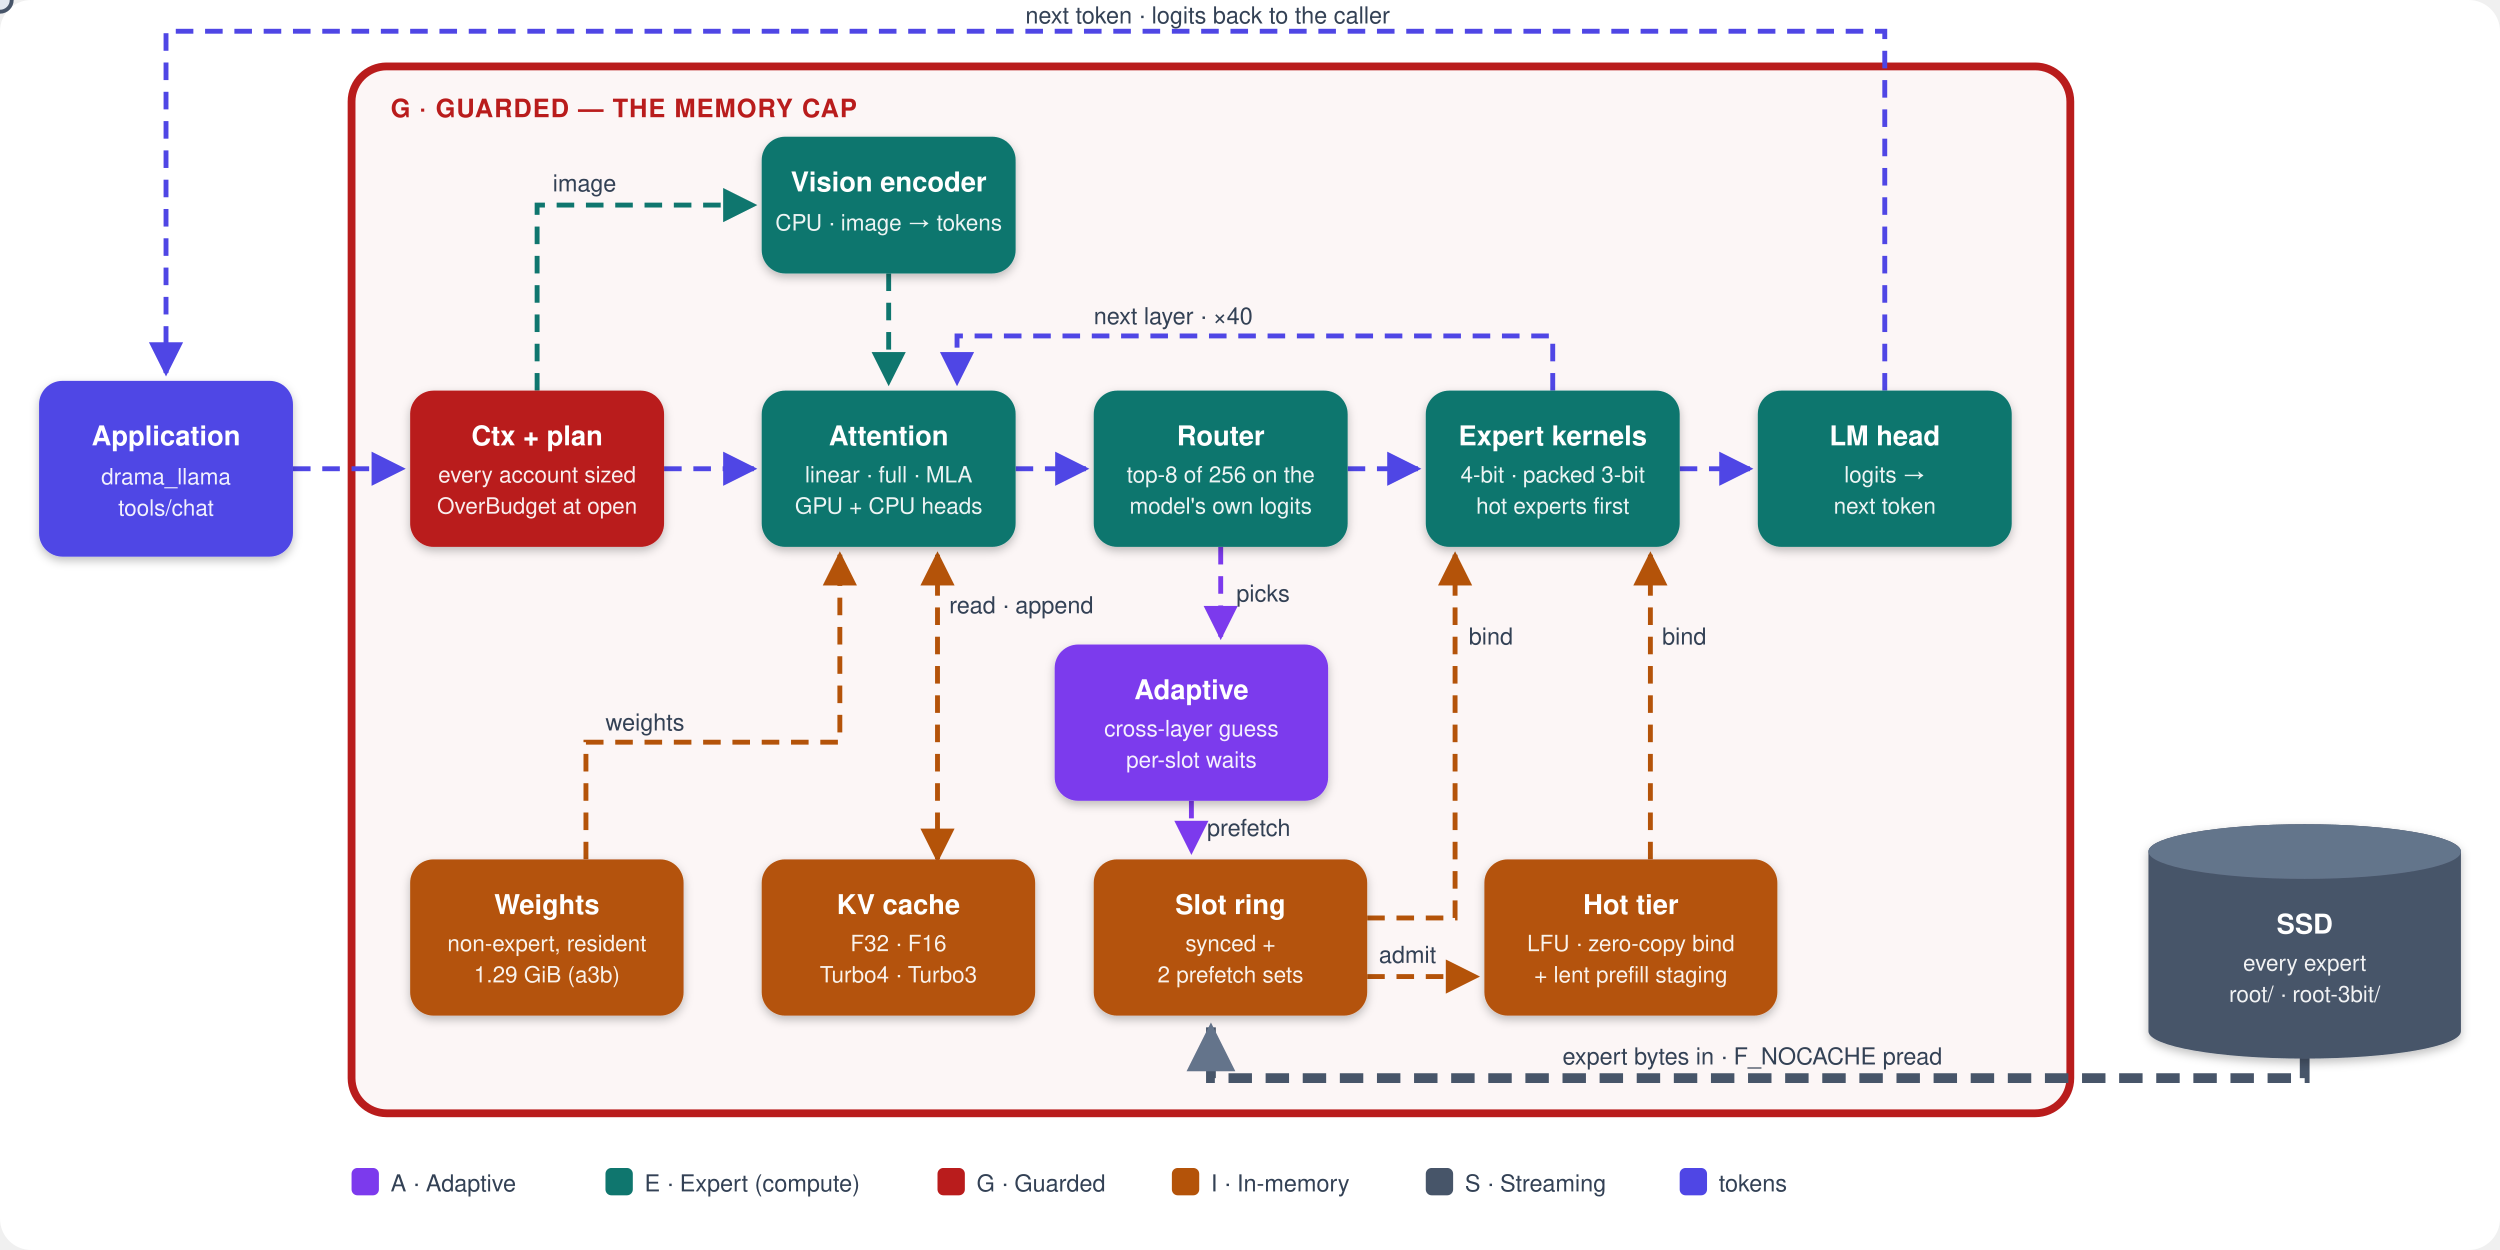
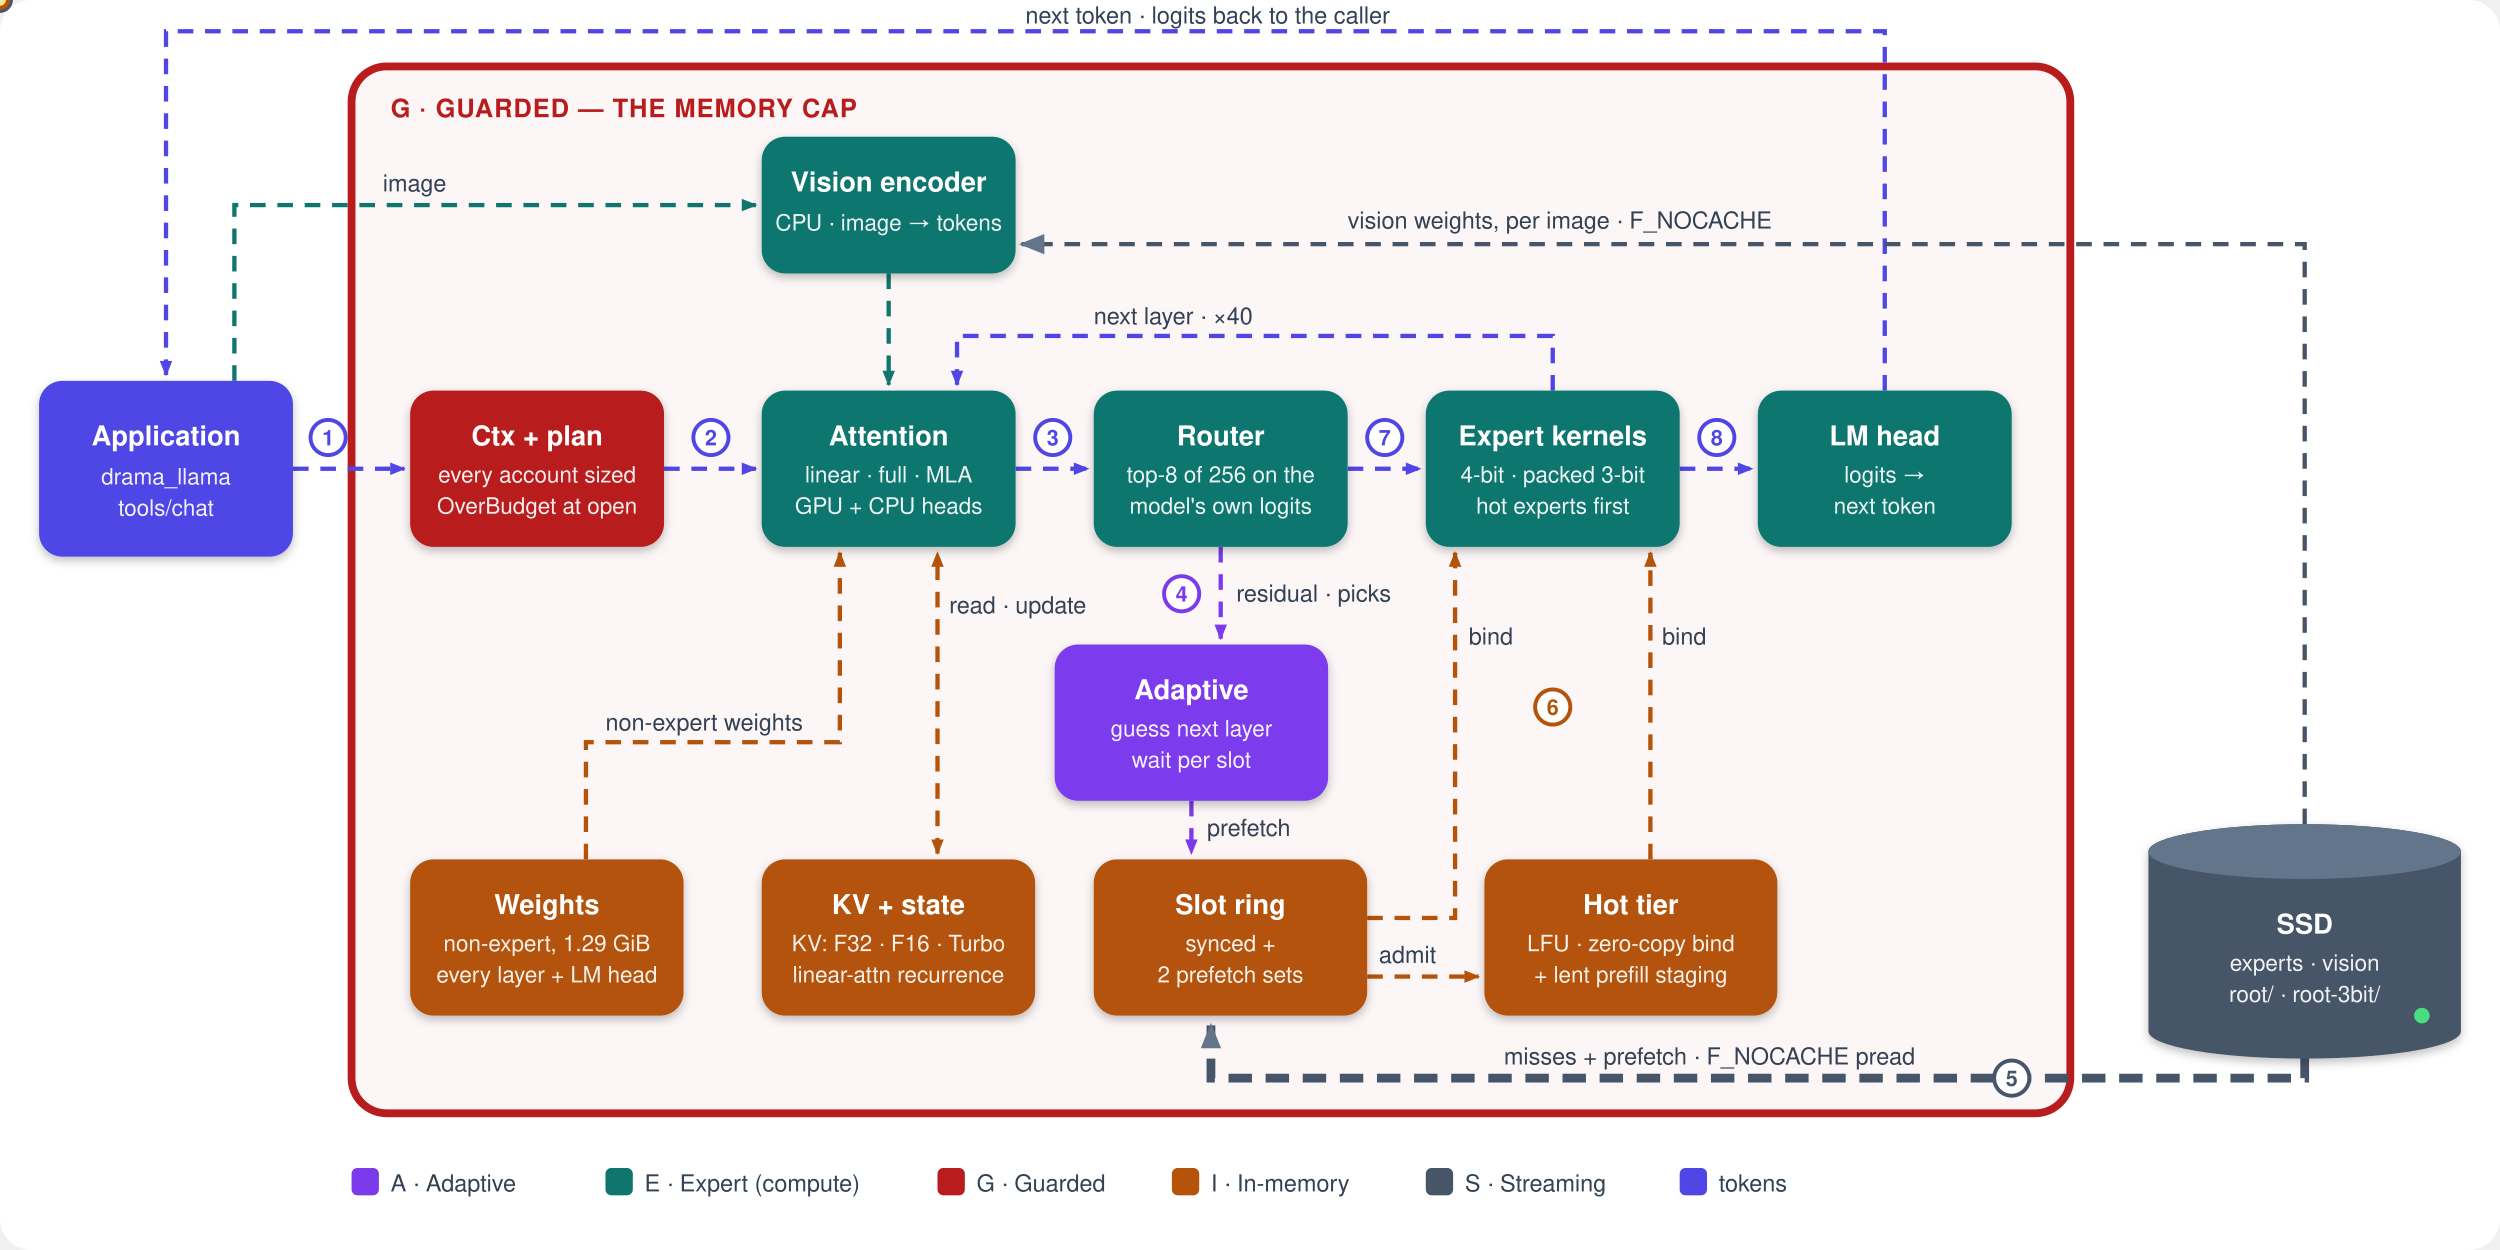
<svg xmlns="http://www.w3.org/2000/svg" viewBox="0 0 1280 640" width="1280" height="640" font-family="-apple-system, BlinkMacSystemFont, 'Segoe UI', Helvetica, Arial, sans-serif">
  <style>
    .bg { fill: #ffffff; }
    .lbl { fill: #334155; font-size: 12px; }
    .rim-lbl { fill: #b91c1c; font-size: 13px; font-weight: 700; letter-spacing: .04em; }
    .legend { fill: #334155; font-size: 12px; }
    .box-t { fill: #ffffff; font-size: 14px; font-weight: 700; }
    .box-s { fill: #ffffff; font-size: 11.5px; opacity: .92; }
-     .flow { fill: none; stroke-width: 2.5; stroke-dasharray: 9 6; animation: dash 0.9s linear infinite; }
+     .step circle { fill: #ffffff; stroke-width: 2; }
+     .step text { font-size: 11px; font-weight: 700; text-anchor: middle; }
+     .flow { fill: none; stroke-width: 2.2; stroke-dasharray: 8 6; animation: dash 0.9s linear infinite; }
    .flow.slow { animation-duration: 1.6s; }
-     .flow.thick { stroke-width: 5; stroke-dasharray: 12 7; animation-duration: 0.7s; }
+     .flow.thick { stroke-width: 4.5; stroke-dasharray: 12 7; animation-duration: 0.7s; }
    .tok { stroke: #4f46e5; } .img { stroke: #0f766e; } .mem { stroke: #b45309; }
    .ada { stroke: #7c3aed; } .ssd { stroke: #475569; }
-     @keyframes dash { to { stroke-dashoffset: -15; } }
-     @keyframes glow { 0%, 100% { stroke-opacity: .35; } 50% { stroke-opacity: 1; } }
-     .rim { animation: glow 3s ease-in-out infinite; }
+     @keyframes dash { to { stroke-dashoffset: -14; } }
+     @keyframes rim { 0%, 100% { stroke-opacity: .35; } 50% { stroke-opacity: 1; } }
+     .rim { animation: rim 3s ease-in-out infinite; }
+     /* each box lights up as the token packet reaches it (3.2 s loop) */
+     @keyframes hit { 0% { stroke-opacity: .95; } 12%, 100% { stroke-opacity: 0; } }
+     .node { stroke: #ffffff; stroke-width: 3; stroke-opacity: 0; animation: hit 3.2s linear infinite; }
+     @keyframes blink { 0%, 100% { opacity: .25; } 50% { opacity: 1; } }
+     .led { animation: blink 0.5s ease-in-out infinite; }
+     @keyframes breathe { 0%, 100% { opacity: .85; } 50% { opacity: 1; } }
+     .breathe { animation: breathe 1.6s ease-in-out infinite; }
    @media (prefers-color-scheme: dark) {
      .bg { fill: #0d1117; }
      .lbl, .legend { fill: #cbd5e1; }
      .rim-lbl { fill: #f87171; }
      .ssd { stroke: #94a3b8; }
+       .step circle { fill: #0d1117; }
    }
    @media (prefers-reduced-motion: reduce) {
-       .flow, .rim { animation: none; }
+       .flow, .rim, .node, .led, .breathe { animation: none; }
      .packet { display: none; }
    }
  </style>
  <defs>
-     <marker id="a-tok" viewBox="0 0 10 10" refX="9" refY="5" markerWidth="7" markerHeight="7" orient="auto-start-reverse">
-       <path d="M0,0 L10,5 L0,10 z" fill="#4f46e5" />
-     </marker>
-     <marker id="a-img" viewBox="0 0 10 10" refX="9" refY="5" markerWidth="7" markerHeight="7" orient="auto-start-reverse">
-       <path d="M0,0 L10,5 L0,10 z" fill="#0f766e" />
-     </marker>
-     <marker id="a-mem" viewBox="0 0 10 10" refX="9" refY="5" markerWidth="7" markerHeight="7" orient="auto-start-reverse">
-       <path d="M0,0 L10,5 L0,10 z" fill="#b45309" />
-     </marker>
-     <marker id="a-ada" viewBox="0 0 10 10" refX="9" refY="5" markerWidth="7" markerHeight="7" orient="auto-start-reverse">
-       <path d="M0,0 L10,5 L0,10 z" fill="#7c3aed" />
-     </marker>
-     <marker id="a-ssd" viewBox="0 0 10 10" refX="9" refY="5" markerWidth="5" markerHeight="5" orient="auto-start-reverse">
-       <path d="M0,0 L10,5 L0,10 z" fill="#64748b" />
+     <marker id="a-tok" viewBox="0 0 10 10" refX="9" refY="5" markerUnits="userSpaceOnUse" markerWidth="8" markerHeight="8" orient="auto-start-reverse">
+       <path d="M0,1 L10,5 L0,9 z" fill="#4f46e5" />
+     </marker>
+     <marker id="a-img" viewBox="0 0 10 10" refX="9" refY="5" markerUnits="userSpaceOnUse" markerWidth="8" markerHeight="8" orient="auto-start-reverse">
+       <path d="M0,1 L10,5 L0,9 z" fill="#0f766e" />
+     </marker>
+     <marker id="a-mem" viewBox="0 0 10 10" refX="9" refY="5" markerUnits="userSpaceOnUse" markerWidth="8" markerHeight="8" orient="auto-start-reverse">
+       <path d="M0,1 L10,5 L0,9 z" fill="#b45309" />
+     </marker>
+     <marker id="a-ada" viewBox="0 0 10 10" refX="9" refY="5" markerUnits="userSpaceOnUse" markerWidth="8" markerHeight="8" orient="auto-start-reverse">
+       <path d="M0,1 L10,5 L0,9 z" fill="#7c3aed" />
+     </marker>
+     <marker id="a-ssd" viewBox="0 0 10 10" refX="9" refY="5" markerUnits="userSpaceOnUse" markerWidth="13" markerHeight="13" orient="auto-start-reverse">
+       <path d="M0,1 L10,5 L0,9 z" fill="#64748b" />
    </marker>
    <filter id="sh" x="-10%" y="-10%" width="120%" height="130%">
      <feDropShadow dx="0" dy="2" stdDeviation="2.5" flood-opacity=".25" />
    </filter>
  </defs>
  <rect class="bg" width="1280" height="640" rx="16" />
  <rect class="rim" x="180" y="34" width="880" height="536" rx="18" fill="#b91c1c" fill-opacity=".04" stroke="#b91c1c" stroke-width="4" />
  <text class="rim-lbl" x="200" y="60">G · GUARDED — THE MEMORY CAP</text>
-   <path class="flow tok" d="M150,240 H206" marker-end="url(#a-tok)" />
-   <path class="flow tok" d="M340,240 H386" marker-end="url(#a-tok)" />
-   <path class="flow tok" d="M520,240 H556" marker-end="url(#a-tok)" />
-   <path class="flow tok" d="M690,240 H726" marker-end="url(#a-tok)" />
-   <path class="flow tok" d="M860,240 H896" marker-end="url(#a-tok)" />
-   <path id="p-out" class="flow tok" d="M965,200 V16 H85 V191" marker-end="url(#a-tok)" />
-   <path class="flow tok slow" d="M795,200 V172 H490 V196" marker-end="url(#a-tok)" />
-   <path class="flow img" d="M275,200 V105 H386" marker-end="url(#a-img)" />
-   <path class="flow img" d="M455,140 V196" marker-end="url(#a-img)" />
-   <path class="flow mem slow" d="M300,440 V380 H430 V284" marker-end="url(#a-mem)" />
-   <path class="flow mem slow" d="M480,440 V284" marker-end="url(#a-mem)" marker-start="url(#a-mem)" />
-   <path class="flow mem" d="M700,500 H756" marker-end="url(#a-mem)" />
-   <path class="flow mem" d="M700,470 H745 V284" marker-end="url(#a-mem)" />
-   <path class="flow mem" d="M845,440 V284" marker-end="url(#a-mem)" />
-   <path class="flow ada" d="M625,280 V326" marker-end="url(#a-ada)" />
-   <path class="flow ada" d="M610,410 V436" marker-end="url(#a-ada)" />
-   <path id="p-ssd" class="flow ssd thick" d="M1180,540 V552 H620 V526" marker-end="url(#a-ssd)" />
-   <circle class="packet" r="5" fill="#a5b4fc" stroke="#4f46e5" stroke-width="2">
-     <animateMotion dur="3.2s" repeatCount="indefinite" path="M150,240 H965 V16 H85 V191" />
-   </circle>
-   <circle class="packet" r="6" fill="#e2e8f0" stroke="#475569" stroke-width="2">
-     <animateMotion dur="2.2s" repeatCount="indefinite" path="M1180,540 V552 H620 V526" />
-   </circle>
-   <g filter="url(#sh)">
-     <rect x="20" y="195" width="130" height="90" rx="12" fill="#4f46e5" />
+   <path class="flow tok" d="M150,240 H207" marker-end="url(#a-tok)" />
+   <path class="flow tok" d="M340,240 H387" marker-end="url(#a-tok)" />
+   <path class="flow tok" d="M520,240 H557" marker-end="url(#a-tok)" />
+   <path class="flow tok" d="M690,240 H727" marker-end="url(#a-tok)" />
+   <path class="flow tok" d="M860,240 H897" marker-end="url(#a-tok)" />
+   <path class="flow tok" d="M965,200 V16 H85 V192" marker-end="url(#a-tok)" />
+   <path class="flow tok slow" d="M795,200 V172 H490 V197" marker-end="url(#a-tok)" />
+   <path class="flow img" d="M120,195 V105 H387" marker-end="url(#a-img)" />
+   <path class="flow img" d="M455,140 V197" marker-end="url(#a-img)" />
+   <path class="flow mem slow" d="M300,440 V380 H430 V283" marker-end="url(#a-mem)" />
+   <path class="flow mem slow" d="M480,437 V283" marker-end="url(#a-mem)" marker-start="url(#a-mem)" />
+   <path class="flow mem" d="M700,500 H757" marker-end="url(#a-mem)" />
+   <path class="flow mem" d="M700,470 H745 V283" marker-end="url(#a-mem)" />
+   <path class="flow mem" d="M845,440 V283" marker-end="url(#a-mem)" />
+   <path class="flow ada" d="M625,280 V327" marker-end="url(#a-ada)" />
+   <path class="flow ada" d="M610,410 V437" marker-end="url(#a-ada)" />
+   <path class="flow ssd slow" d="M1180,422 V125 H523" marker-end="url(#a-ssd)" />
+   <path class="flow ssd thick" d="M1180,540 V552 H620 V525" marker-end="url(#a-ssd)" />
+   <g class="packet">
+     <circle r="5" fill="#a5b4fc" stroke="#4f46e5" stroke-width="2">
+       <animateMotion dur="3.2s" repeatCount="indefinite" path="M150,240 H965 V16 H85 V192" />
+     </circle>
+     <circle r="4" fill="#a5b4fc" stroke="#4f46e5" stroke-width="2">
+       <animateMotion dur="2s" repeatCount="indefinite" path="M795,200 V172 H490 V197" />
+     </circle>
+     <circle r="4.5" fill="#99f6e4" stroke="#0f766e" stroke-width="2">
+       <animateMotion dur="2.6s" repeatCount="indefinite" path="M120,195 V105 H387" />
+     </circle>
+     <circle r="4" fill="#99f6e4" stroke="#0f766e" stroke-width="2">
+       <animateMotion dur="1.3s" repeatCount="indefinite" path="M455,140 V197" />
+     </circle>
+     <circle r="4" fill="#e2e8f0" stroke="#475569" stroke-width="2">
+       <animateMotion dur="3s" repeatCount="indefinite" path="M1180,422 V125 H523" />
+     </circle>
+     <circle r="5.5" fill="#e2e8f0" stroke="#475569" stroke-width="2">
+       <animateMotion dur="2.2s" repeatCount="indefinite" path="M1180,540 V552 H620 V525" />
+     </circle>
+     <circle r="5.5" fill="#e2e8f0" stroke="#475569" stroke-width="2">
+       <animateMotion dur="2.2s" begin="1.1s" repeatCount="indefinite" path="M1180,540 V552 H620 V525" />
+     </circle>
+     <circle r="4" fill="#ddd6fe" stroke="#7c3aed" stroke-width="2">
+       <animateMotion dur="1.2s" repeatCount="indefinite" path="M625,280 V327" />
+     </circle>
+     <circle r="4" fill="#ddd6fe" stroke="#7c3aed" stroke-width="2">
+       <animateMotion dur="1.2s" begin="0.6s" repeatCount="indefinite" path="M610,410 V437" />
+     </circle>
+     <circle r="4" fill="#fde68a" stroke="#b45309" stroke-width="2">
+       <animateMotion dur="1.8s" repeatCount="indefinite" path="M700,470 H745 V283" />
+     </circle>
+     <circle r="4" fill="#fde68a" stroke="#b45309" stroke-width="2">
+       <animateMotion dur="1.8s" begin="0.9s" repeatCount="indefinite" path="M845,440 V283" />
+     </circle>
+     <circle r="4" fill="#fde68a" stroke="#b45309" stroke-width="2">
+       <animateMotion dur="1.6s" repeatCount="indefinite" path="M700,500 H757" />
+     </circle>
+     <circle r="4" fill="#fde68a" stroke="#b45309" stroke-width="2">
+       <animateMotion dur="2.4s" repeatCount="indefinite" path="M300,440 V380 H430 V283" />
+     </circle>
+   </g>
+   <g filter="url(#sh)">
+     <rect class="node" x="20" y="195" width="130" height="90" rx="12" fill="#4f46e5" style="animation-delay: 2.95s" />
    <text class="box-t" x="85" y="228" text-anchor="middle">Application</text>
    <text class="box-s" x="85" y="248" text-anchor="middle">drama_llama</text>
    <text class="box-s" x="85" y="264" text-anchor="middle">tools/chat</text>
    <path d="M1100,436 a80,14 0 0 1 160,0 v92 a80,14 0 0 1 -160,0 z" fill="#475569" />
    <ellipse cx="1180" cy="436" rx="80" ry="14" fill="#64748b" />
+     <circle class="led" cx="1240" cy="520" r="4" fill="#4ade80" />
    <text class="box-t" x="1180" y="478" text-anchor="middle">SSD</text>
-     <text class="box-s" x="1180" y="497" text-anchor="middle">every expert</text>
+     <text class="box-s" x="1180" y="497" text-anchor="middle">experts · vision</text>
    <text class="box-s" x="1180" y="513" text-anchor="middle">root/ · root-3bit/</text>
  </g>
  <g filter="url(#sh)">
-     <rect x="210" y="200" width="130" height="80" rx="12" fill="#b91c1c" />
+     <rect class="node" x="210" y="200" width="130" height="80" rx="12" fill="#b91c1c" style="animation-delay: 0.1s" />
    <text class="box-t" x="275" y="228" text-anchor="middle">Ctx + plan</text>
    <text class="box-s" x="275" y="247" text-anchor="middle">every account sized</text>
    <text class="box-s" x="275" y="263" text-anchor="middle">OverBudget at open</text>
    <rect x="390" y="70" width="130" height="70" rx="12" fill="#0f766e" />
    <text class="box-t" x="455" y="98" text-anchor="middle">Vision encoder</text>
    <text class="box-s" x="455" y="118" text-anchor="middle">CPU · image → tokens</text>
-     <rect x="390" y="200" width="130" height="80" rx="12" fill="#0f766e" />
+     <rect class="node" x="390" y="200" width="130" height="80" rx="12" fill="#0f766e" style="animation-delay: 0.37s" />
    <text class="box-t" x="455" y="228" text-anchor="middle">Attention</text>
    <text class="box-s" x="455" y="247" text-anchor="middle">linear · full · MLA</text>
    <text class="box-s" x="455" y="263" text-anchor="middle">GPU + CPU heads</text>
-     <rect x="560" y="200" width="130" height="80" rx="12" fill="#0f766e" />
+     <rect class="node" x="560" y="200" width="130" height="80" rx="12" fill="#0f766e" style="animation-delay: 0.64s" />
    <text class="box-t" x="625" y="228" text-anchor="middle">Router</text>
    <text class="box-s" x="625" y="247" text-anchor="middle">top-8 of 256 on the</text>
    <text class="box-s" x="625" y="263" text-anchor="middle">model's own logits</text>
-     <rect x="730" y="200" width="130" height="80" rx="12" fill="#0f766e" />
+     <rect class="node" x="730" y="200" width="130" height="80" rx="12" fill="#0f766e" style="animation-delay: 0.9s" />
    <text class="box-t" x="795" y="228" text-anchor="middle">Expert kernels</text>
    <text class="box-s" x="795" y="247" text-anchor="middle">4-bit · packed 3-bit</text>
    <text class="box-s" x="795" y="263" text-anchor="middle">hot experts first</text>
-     <rect x="900" y="200" width="130" height="80" rx="12" fill="#0f766e" />
+     <rect class="node" x="900" y="200" width="130" height="80" rx="12" fill="#0f766e" style="animation-delay: 1.17s" />
    <text class="box-t" x="965" y="228" text-anchor="middle">LM head</text>
    <text class="box-s" x="965" y="247" text-anchor="middle">logits →</text>
    <text class="box-s" x="965" y="263" text-anchor="middle">next token</text>
  </g>
  <g filter="url(#sh)">
-     <rect x="540" y="330" width="140" height="80" rx="12" fill="#7c3aed" />
+     <rect class="breathe" x="540" y="330" width="140" height="80" rx="12" fill="#7c3aed" />
    <text class="box-t" x="610" y="358" text-anchor="middle">Adaptive</text>
-     <text class="box-s" x="610" y="377" text-anchor="middle">cross-layer guess</text>
-     <text class="box-s" x="610" y="393" text-anchor="middle">per-slot waits</text>
+     <text class="box-s" x="610" y="377" text-anchor="middle">guess next layer</text>
+     <text class="box-s" x="610" y="393" text-anchor="middle">wait per slot</text>
  </g>
  <g filter="url(#sh)">
    <rect x="210" y="440" width="140" height="80" rx="12" fill="#b45309" />
    <text class="box-t" x="280" y="468" text-anchor="middle">Weights</text>
-     <text class="box-s" x="280" y="487" text-anchor="middle">non-expert, resident</text>
-     <text class="box-s" x="280" y="503" text-anchor="middle">1.29 GiB (a3b)</text>
+     <text class="box-s" x="280" y="487" text-anchor="middle">non-expert, 1.29 GiB</text>
+     <text class="box-s" x="280" y="503" text-anchor="middle">every layer + LM head</text>
    <rect x="390" y="440" width="140" height="80" rx="12" fill="#b45309" />
-     <text class="box-t" x="460" y="468" text-anchor="middle">KV cache</text>
-     <text class="box-s" x="460" y="487" text-anchor="middle">F32 · F16</text>
-     <text class="box-s" x="460" y="503" text-anchor="middle">Turbo4 · Turbo3</text>
+     <text class="box-t" x="460" y="468" text-anchor="middle">KV + state</text>
+     <text class="box-s" x="460" y="487" text-anchor="middle">KV: F32 · F16 · Turbo</text>
+     <text class="box-s" x="460" y="503" text-anchor="middle">linear-attn recurrence</text>
    <rect x="560" y="440" width="140" height="80" rx="12" fill="#b45309" />
    <text class="box-t" x="630" y="468" text-anchor="middle">Slot ring</text>
    <text class="box-s" x="630" y="487" text-anchor="middle">synced +</text>
    <text class="box-s" x="630" y="503" text-anchor="middle">2 prefetch sets</text>
    <rect x="760" y="440" width="150" height="80" rx="12" fill="#b45309" />
    <text class="box-t" x="835" y="468" text-anchor="middle">Hot tier</text>
    <text class="box-s" x="835" y="487" text-anchor="middle">LFU · zero-copy bind</text>
    <text class="box-s" x="835" y="503" text-anchor="middle">+ lent prefill staging</text>
  </g>
  <text class="lbl" x="525" y="12">next token · logits back to the caller</text>
-   <text class="lbl" x="283" y="98">image</text>
+   <text class="lbl" x="196" y="98">image</text>
  <text class="lbl" x="560" y="166">next layer · ×40</text>
-   <text class="lbl" x="310" y="374">weights</text>
-   <text class="lbl" x="486" y="314">read · append</text>
-   <text class="lbl" x="633" y="308">picks</text>
+   <text class="lbl" x="690" y="117">vision weights, per image · F_NOCACHE</text>
+   <text class="lbl" x="310" y="374">non-expert weights</text>
+   <text class="lbl" x="486" y="314">read · update</text>
+   <text class="lbl" x="633" y="308">residual · picks</text>
  <text class="lbl" x="618" y="428">prefetch</text>
  <text class="lbl" x="706" y="493">admit</text>
  <text class="lbl" x="752" y="330">bind</text>
  <text class="lbl" x="851" y="330">bind</text>
-   <text class="lbl" x="800" y="545">expert bytes in · F_NOCACHE pread</text>
+   <text class="lbl" x="770" y="545">misses + prefetch · F_NOCACHE pread</text>
+   <g class="step">
+     <g transform="translate(168,224)">
+       <circle r="9" stroke="#4f46e5" />
+       <text y="4" fill="#4f46e5">1</text>
+     </g>
+     <g transform="translate(364,224)">
+       <circle r="9" stroke="#4f46e5" />
+       <text y="4" fill="#4f46e5">2</text>
+     </g>
+     <g transform="translate(539,224)">
+       <circle r="9" stroke="#4f46e5" />
+       <text y="4" fill="#4f46e5">3</text>
+     </g>
+     <g transform="translate(605,304)">
+       <circle r="9" stroke="#7c3aed" />
+       <text y="4" fill="#7c3aed">4</text>
+     </g>
+     <g transform="translate(1030,552)">
+       <circle r="9" stroke="#475569" />
+       <text y="4" fill="#475569">5</text>
+     </g>
+     <g transform="translate(795,362)">
+       <circle r="9" stroke="#b45309" />
+       <text y="4" fill="#b45309">6</text>
+     </g>
+     <g transform="translate(709,224)">
+       <circle r="9" stroke="#4f46e5" />
+       <text y="4" fill="#4f46e5">7</text>
+     </g>
+     <g transform="translate(879,224)">
+       <circle r="9" stroke="#4f46e5" />
+       <text y="4" fill="#4f46e5">8</text>
+     </g>
+   </g>
  <g transform="translate(180,598)">
    <rect width="14" height="14" rx="3" fill="#7c3aed" />
    <text class="legend" x="20" y="12">A · Adaptive</text>
    <rect x="130" width="14" height="14" rx="3" fill="#0f766e" />
    <text class="legend" x="150" y="12">E · Expert (compute)</text>
    <rect x="300" width="14" height="14" rx="3" fill="#b91c1c" />
    <text class="legend" x="320" y="12">G · Guarded</text>
    <rect x="420" width="14" height="14" rx="3" fill="#b45309" />
    <text class="legend" x="440" y="12">I · In-memory</text>
    <rect x="550" width="14" height="14" rx="3" fill="#475569" />
    <text class="legend" x="570" y="12">S · Streaming</text>
    <rect x="680" width="14" height="14" rx="3" fill="#4f46e5" />
    <text class="legend" x="700" y="12">tokens</text>
  </g>
</svg>
